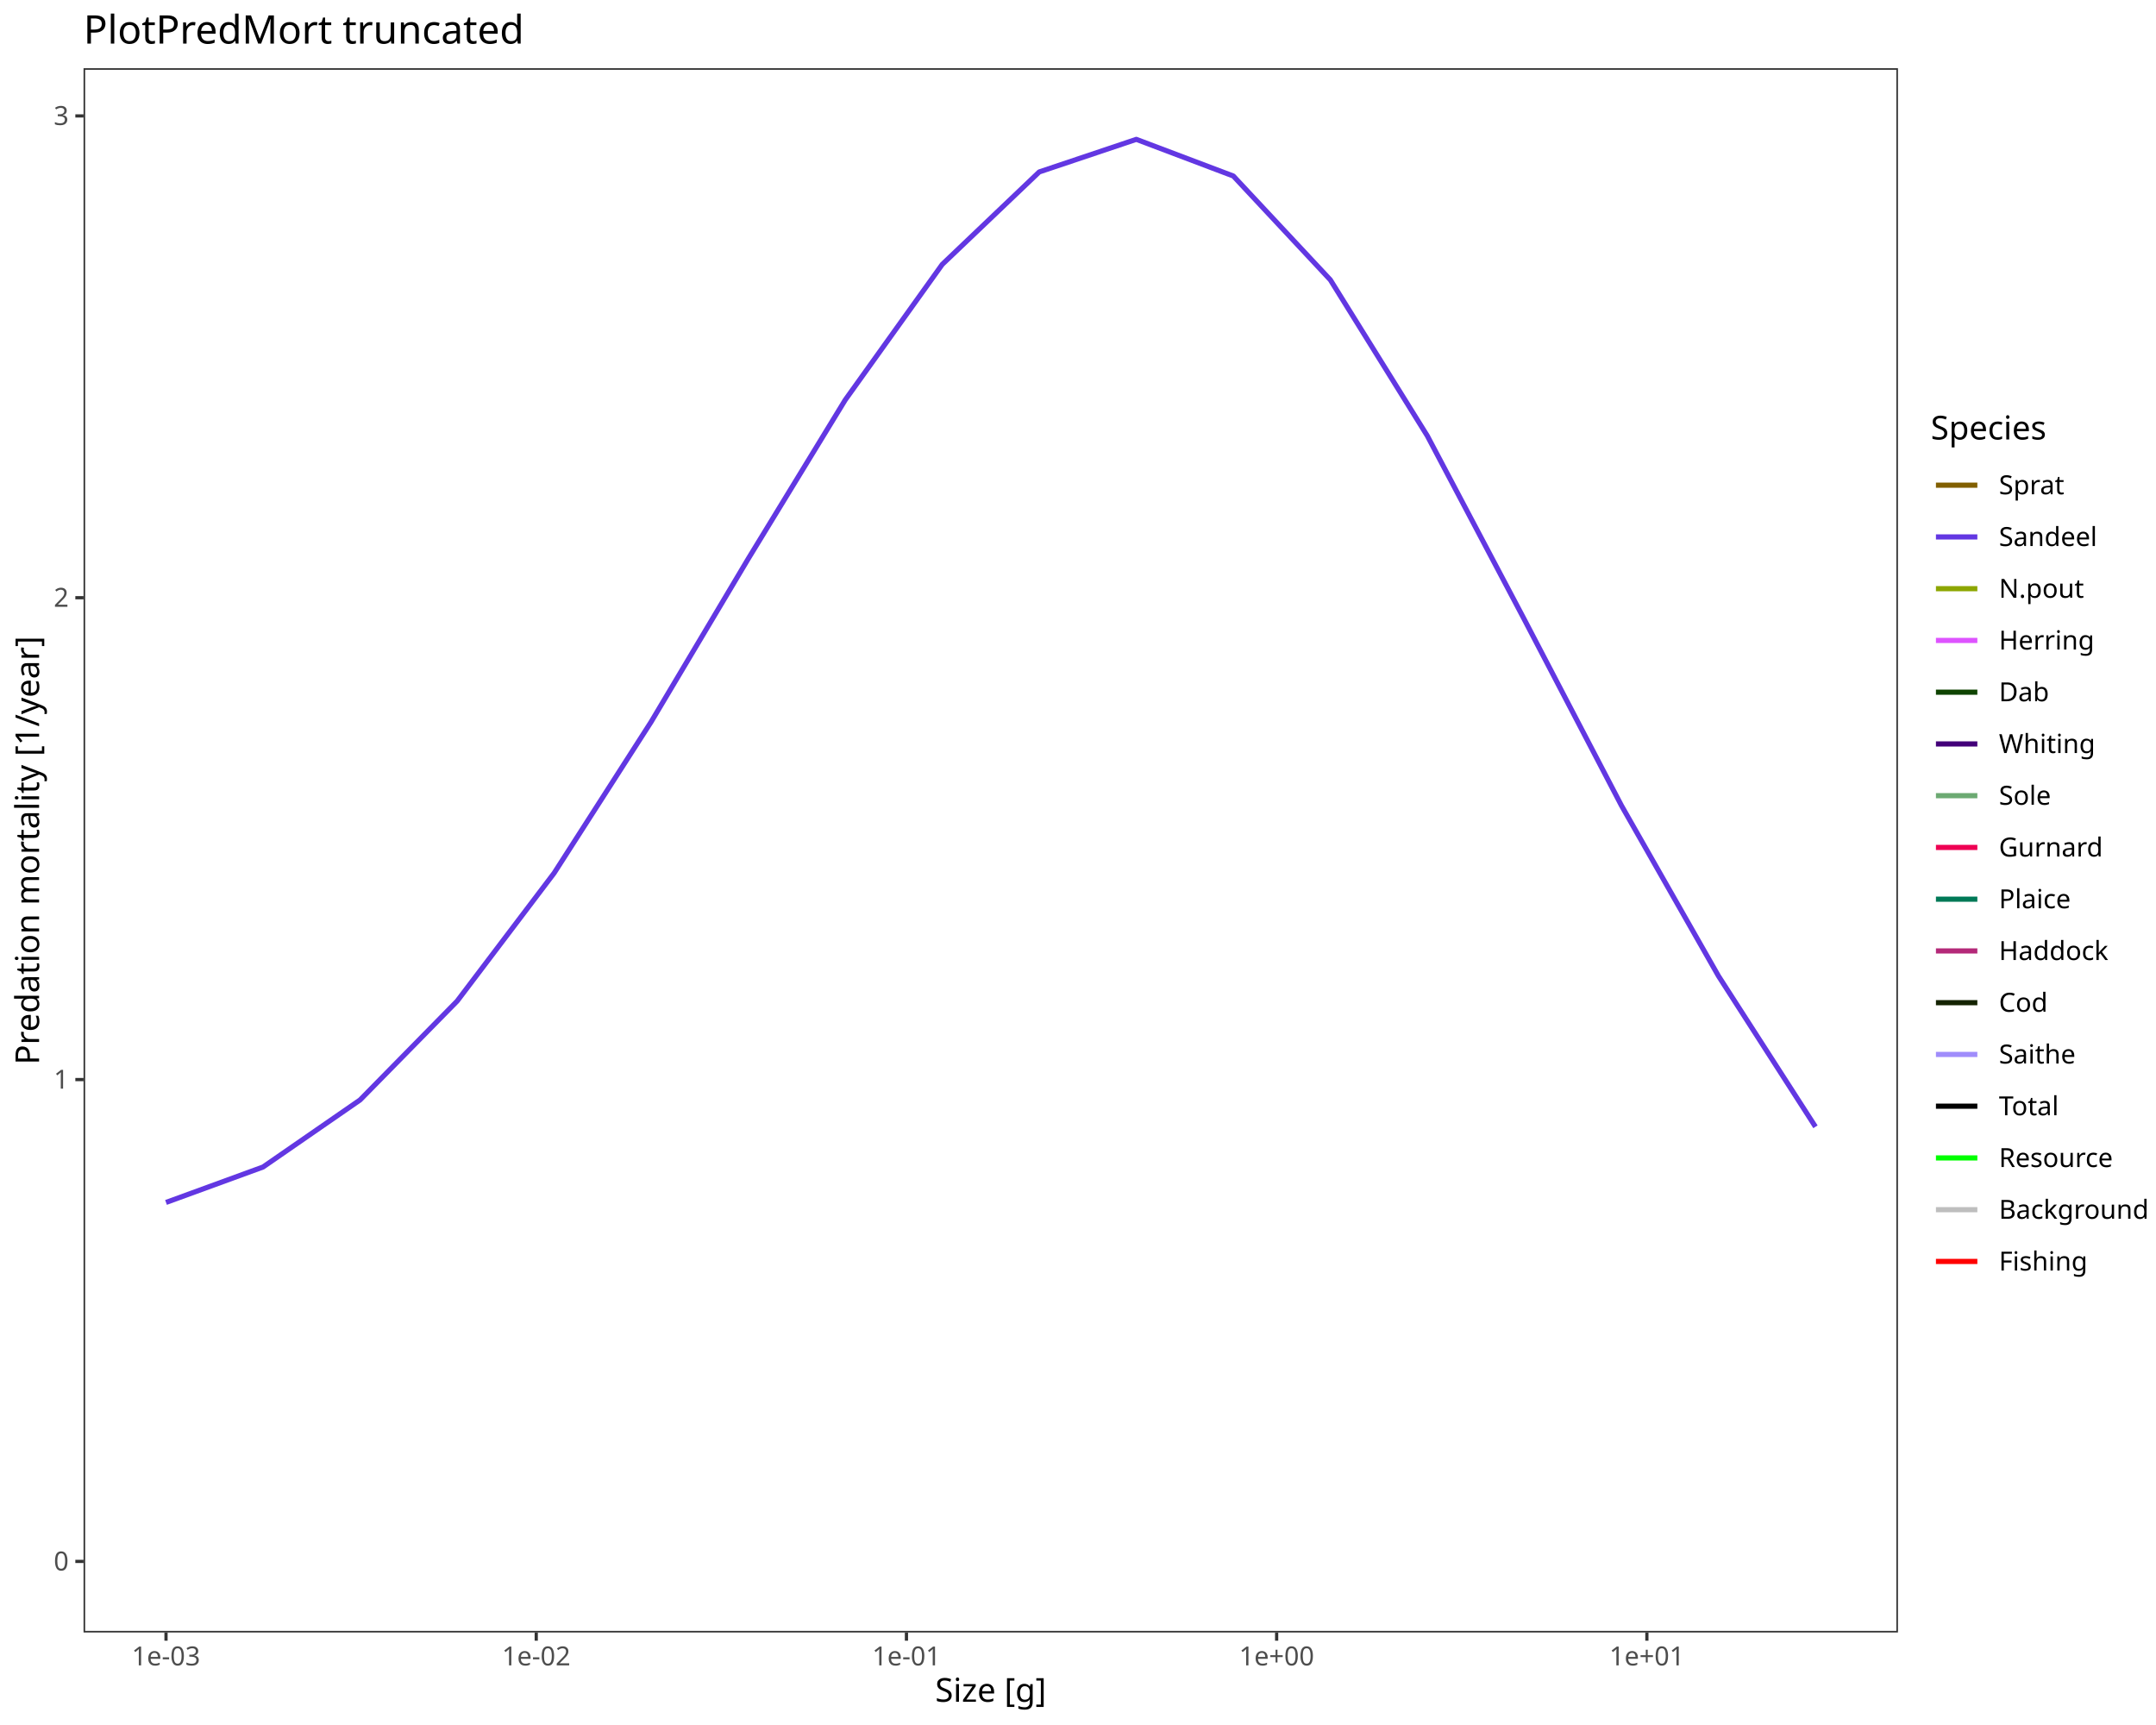
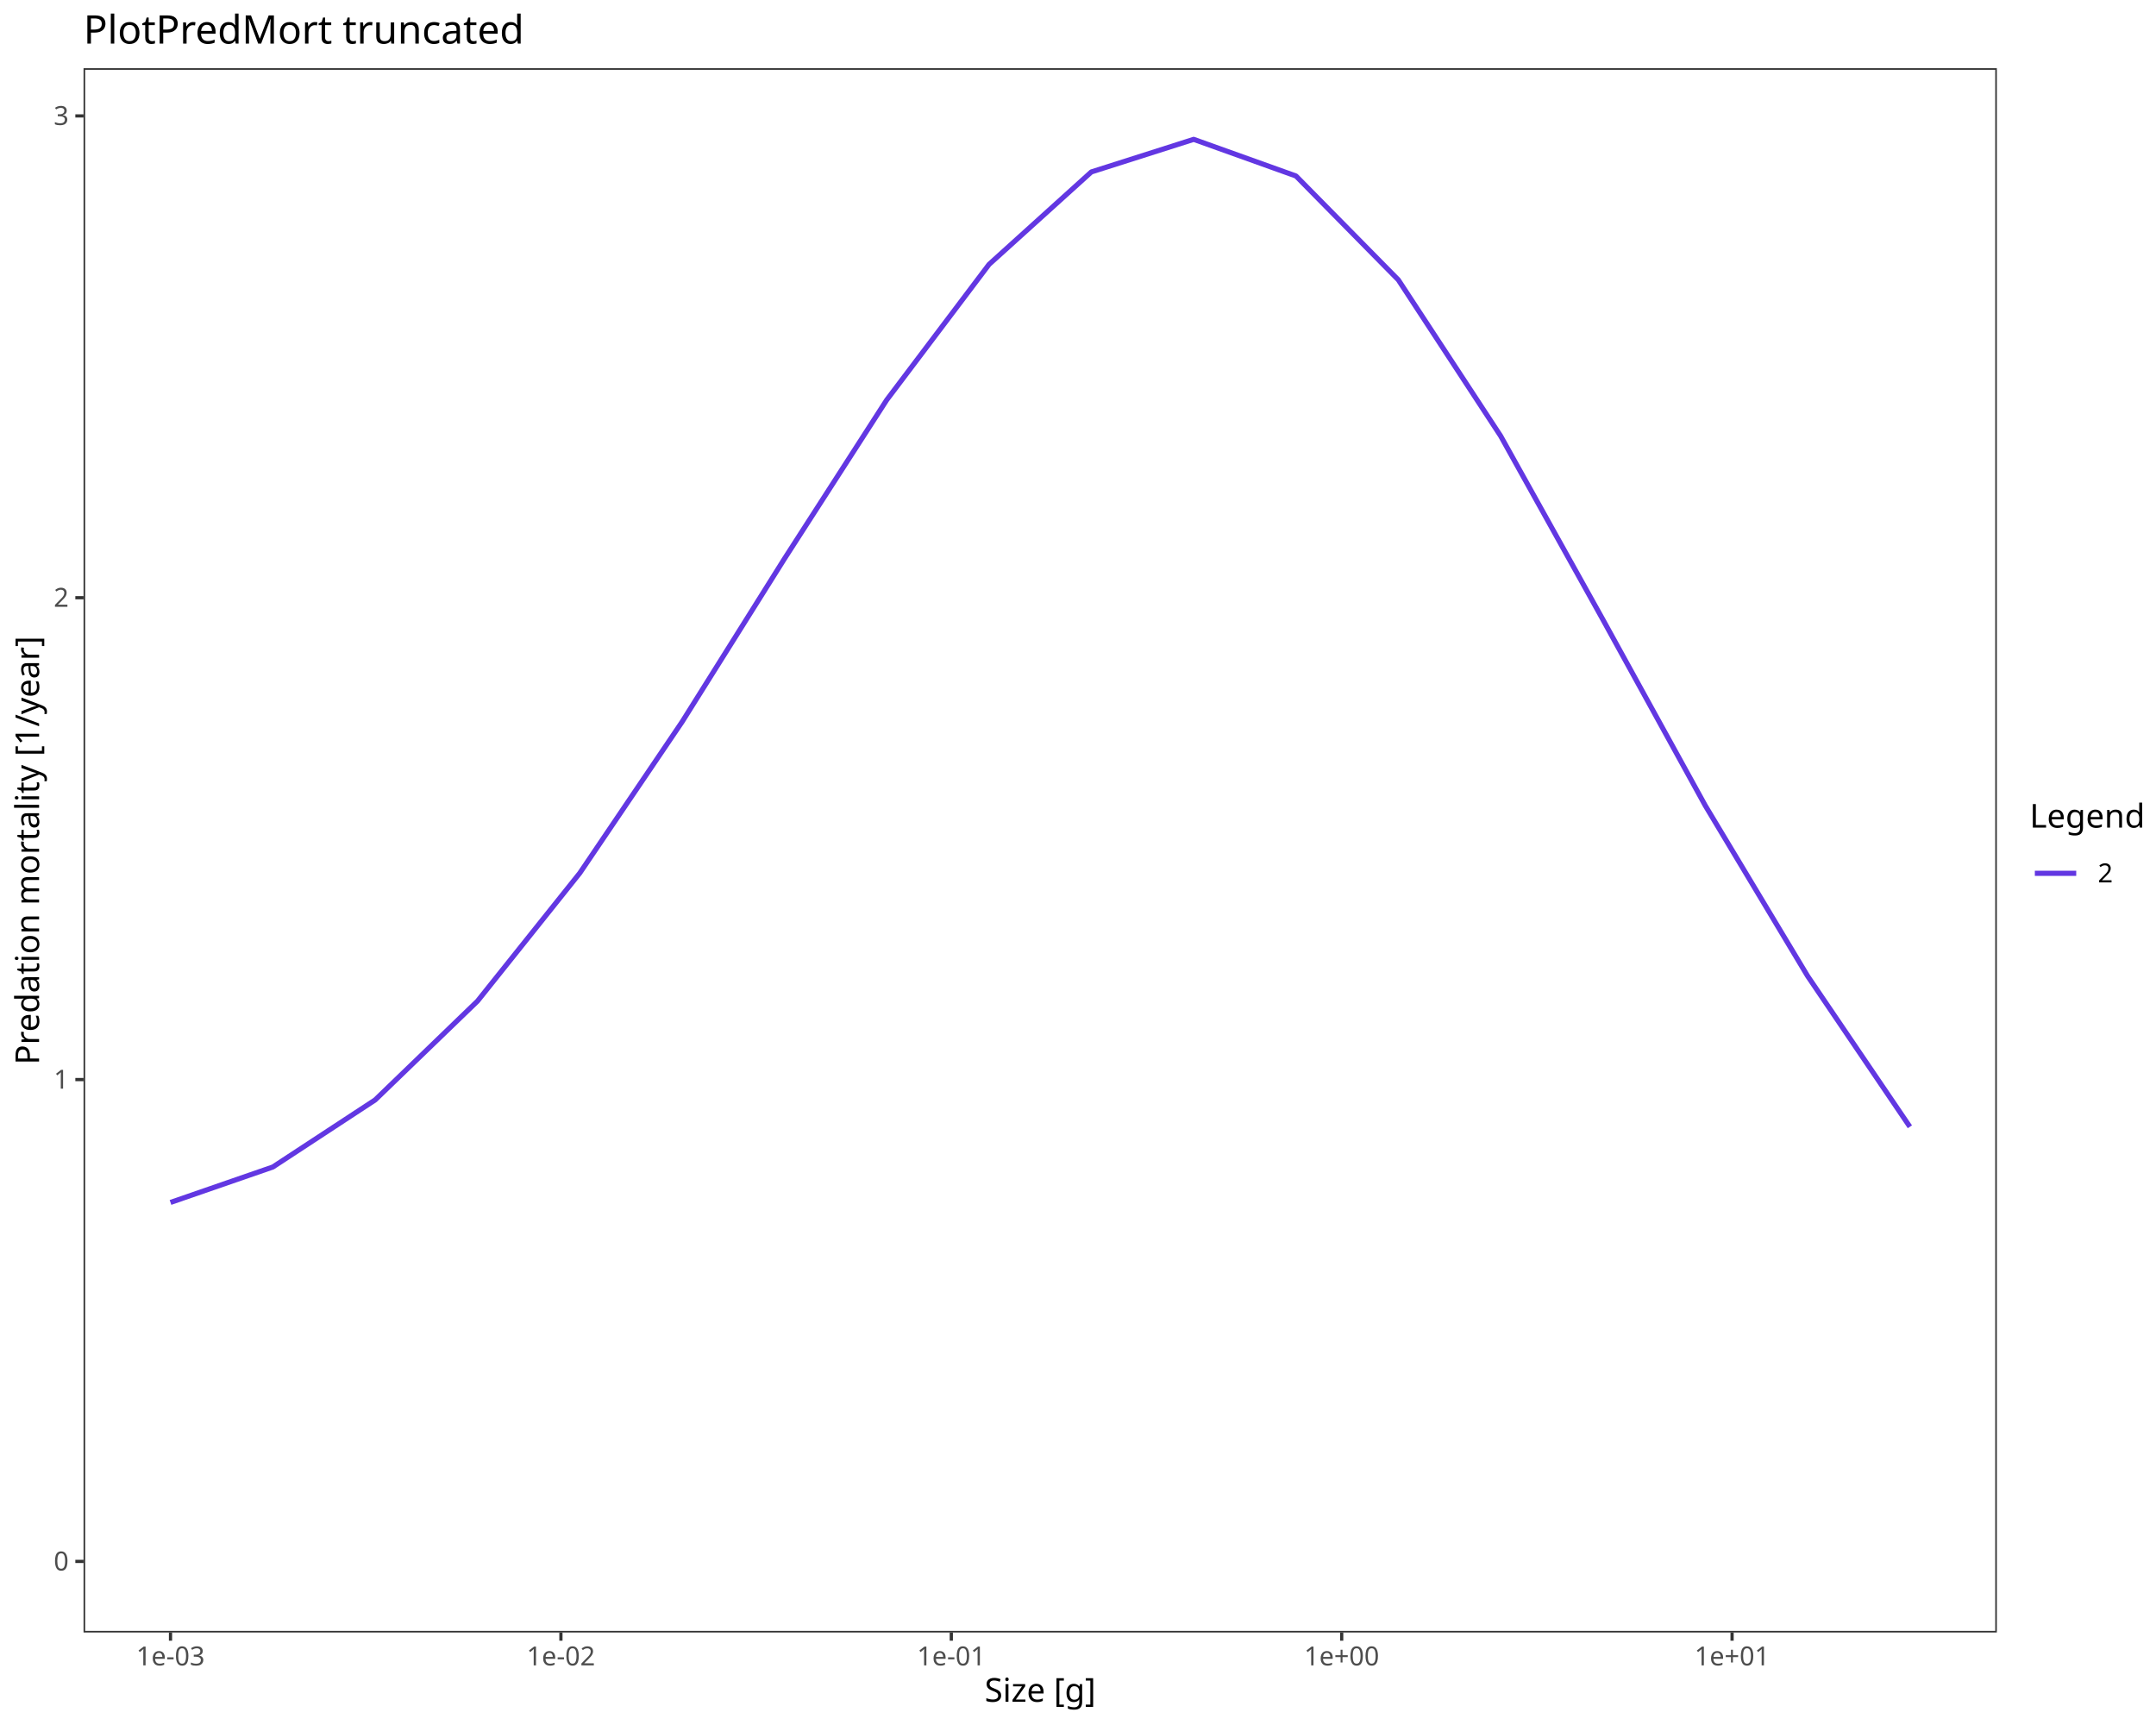
<svg xmlns="http://www.w3.org/2000/svg" class="svglite" data-engine-version="2.0" width="720.00pt" height="576.00pt" viewBox="0 0 720.00 576.00">
  <defs>
    <style type="text/css">
    .svglite line, .svglite polyline, .svglite polygon, .svglite path, .svglite rect, .svglite circle {
      fill: none;
      stroke: #000000;
      stroke-linecap: round;
      stroke-linejoin: round;
      stroke-miterlimit: 10.00;
    }
  </style>
  </defs>
  <rect width="100%" height="100%" style="stroke: none; fill: #FFFFFF;" />
  <defs>
    <clipPath id="cpMC4wMHw3MjAuMDB8MC4wMHw1NzYuMDA=">
      <rect x="0.00" y="0.00" width="720.00" height="576.00" />
    </clipPath>
  </defs>
  <g clip-path="url(#cpMC4wMHw3MjAuMDB8MC4wMHw1NzYuMDA=)">
    <rect x="0.00" y="0.00" width="720.00" height="576.00" style="stroke-width: 1.07; stroke: #FFFFFF; fill: #FFFFFF;" />
  </g>
  <defs>
-     <clipPath id="cpMjcuOTB8NjMzLjgzfDIyLjc4fDU0NS4xMQ==">
-       <rect x="27.90" y="22.78" width="605.93" height="522.33" />
+     <clipPath id="cpMjcuOTB8NjY2Ljg1fDIyLjc4fDU0NS4xMQ==">
+       <rect x="27.90" y="22.78" width="638.95" height="522.33" />
    </clipPath>
  </defs>
-   <g clip-path="url(#cpMjcuOTB8NjMzLjgzfDIyLjc4fDU0NS4xMQ==)">
-     <rect x="27.90" y="22.78" width="605.93" height="522.33" style="stroke-width: 1.07; stroke: none; fill: #FFFFFF;" />
-     <polyline points="55.44,401.51 87.84,389.68 120.25,367.28 152.65,334.29 185.05,291.53 217.45,241.03 249.86,186.60 282.26,133.55 314.66,88.29 347.06,57.41 379.47,46.53 411.87,58.77 444.27,93.45 476.67,145.56 509.08,206.91 541.48,268.98 573.88,325.89 606.28,376.25 " style="stroke-width: 1.71; stroke: #6237E2; stroke-linecap: butt;" />
-     <rect x="27.90" y="22.78" width="605.93" height="522.33" style="stroke-width: 1.07; stroke: #333333;" />
+   <g clip-path="url(#cpMjcuOTB8NjY2Ljg1fDIyLjc4fDU0NS4xMQ==)">
+     <rect x="27.90" y="22.78" width="638.95" height="522.33" style="stroke-width: 1.07; stroke: none; fill: #FFFFFF;" />
+     <polyline points="56.94,401.51 91.11,389.68 125.28,367.28 159.45,334.29 193.62,291.53 227.79,241.03 261.95,186.60 296.12,133.55 330.29,88.29 364.46,57.41 398.63,46.53 432.80,58.77 466.97,93.45 501.13,145.56 535.30,206.91 569.47,268.98 603.64,325.89 637.81,376.25 " style="stroke-width: 1.71; stroke: #6237E2; stroke-linecap: butt;" />
+     <rect x="27.90" y="22.78" width="638.95" height="522.33" style="stroke-width: 1.07; stroke: #333333;" />
  </g>
  <g clip-path="url(#cpMC4wMHw3MjAuMDB8MC4wMHw1NzYuMDA=)">
    <text x="22.97" y="524.40" text-anchor="end" style="font-size: 8.80px; fill: #4D4D4D; font-family: sans;" textLength="4.89px" lengthAdjust="spacingAndGlyphs">0</text>
    <text x="22.97" y="363.51" text-anchor="end" style="font-size: 8.80px; fill: #4D4D4D; font-family: sans;" textLength="4.89px" lengthAdjust="spacingAndGlyphs">1</text>
    <text x="22.97" y="202.62" text-anchor="end" style="font-size: 8.80px; fill: #4D4D4D; font-family: sans;" textLength="4.89px" lengthAdjust="spacingAndGlyphs">2</text>
    <text x="22.97" y="41.73" text-anchor="end" style="font-size: 8.80px; fill: #4D4D4D; font-family: sans;" textLength="4.89px" lengthAdjust="spacingAndGlyphs">3</text>
    <polyline points="25.16,521.37 27.90,521.37 " style="stroke-width: 1.07; stroke: #333333; stroke-linecap: butt;" />
    <polyline points="25.16,360.48 27.90,360.48 " style="stroke-width: 1.07; stroke: #333333; stroke-linecap: butt;" />
    <polyline points="25.16,199.59 27.90,199.59 " style="stroke-width: 1.07; stroke: #333333; stroke-linecap: butt;" />
    <polyline points="25.16,38.70 27.90,38.70 " style="stroke-width: 1.07; stroke: #333333; stroke-linecap: butt;" />
-     <polyline points="55.44,547.85 55.44,545.11 " style="stroke-width: 1.07; stroke: #333333; stroke-linecap: butt;" />
-     <polyline points="179.08,547.85 179.08,545.11 " style="stroke-width: 1.07; stroke: #333333; stroke-linecap: butt;" />
-     <polyline points="302.71,547.85 302.71,545.11 " style="stroke-width: 1.07; stroke: #333333; stroke-linecap: butt;" />
-     <polyline points="426.34,547.85 426.34,545.11 " style="stroke-width: 1.07; stroke: #333333; stroke-linecap: butt;" />
-     <polyline points="549.98,547.85 549.98,545.11 " style="stroke-width: 1.07; stroke: #333333; stroke-linecap: butt;" />
-     <text x="55.44" y="556.10" text-anchor="middle" style="font-size: 8.80px; fill: #4D4D4D; font-family: sans;" textLength="22.51px" lengthAdjust="spacingAndGlyphs">1e-03</text>
-     <text x="179.08" y="556.10" text-anchor="middle" style="font-size: 8.80px; fill: #4D4D4D; font-family: sans;" textLength="22.51px" lengthAdjust="spacingAndGlyphs">1e-02</text>
-     <text x="302.71" y="556.10" text-anchor="middle" style="font-size: 8.80px; fill: #4D4D4D; font-family: sans;" textLength="22.51px" lengthAdjust="spacingAndGlyphs">1e-01</text>
-     <text x="426.34" y="556.10" text-anchor="middle" style="font-size: 8.80px; fill: #4D4D4D; font-family: sans;" textLength="24.72px" lengthAdjust="spacingAndGlyphs">1e+00</text>
-     <text x="549.98" y="556.10" text-anchor="middle" style="font-size: 8.80px; fill: #4D4D4D; font-family: sans;" textLength="24.72px" lengthAdjust="spacingAndGlyphs">1e+01</text>
-     <text x="330.86" y="568.24" text-anchor="middle" style="font-size: 11.00px; font-family: sans;" textLength="36.69px" lengthAdjust="spacingAndGlyphs">Size [g]</text>
+     <polyline points="56.94,547.85 56.94,545.11 " style="stroke-width: 1.07; stroke: #333333; stroke-linecap: butt;" />
+     <polyline points="187.32,547.85 187.32,545.11 " style="stroke-width: 1.07; stroke: #333333; stroke-linecap: butt;" />
+     <polyline points="317.69,547.85 317.69,545.11 " style="stroke-width: 1.07; stroke: #333333; stroke-linecap: butt;" />
+     <polyline points="448.06,547.85 448.06,545.11 " style="stroke-width: 1.07; stroke: #333333; stroke-linecap: butt;" />
+     <polyline points="578.43,547.85 578.43,545.11 " style="stroke-width: 1.07; stroke: #333333; stroke-linecap: butt;" />
+     <text x="56.94" y="556.10" text-anchor="middle" style="font-size: 8.80px; fill: #4D4D4D; font-family: sans;" textLength="22.51px" lengthAdjust="spacingAndGlyphs">1e-03</text>
+     <text x="187.32" y="556.10" text-anchor="middle" style="font-size: 8.80px; fill: #4D4D4D; font-family: sans;" textLength="22.51px" lengthAdjust="spacingAndGlyphs">1e-02</text>
+     <text x="317.69" y="556.10" text-anchor="middle" style="font-size: 8.80px; fill: #4D4D4D; font-family: sans;" textLength="22.51px" lengthAdjust="spacingAndGlyphs">1e-01</text>
+     <text x="448.06" y="556.10" text-anchor="middle" style="font-size: 8.80px; fill: #4D4D4D; font-family: sans;" textLength="24.72px" lengthAdjust="spacingAndGlyphs">1e+00</text>
+     <text x="578.43" y="556.10" text-anchor="middle" style="font-size: 8.80px; fill: #4D4D4D; font-family: sans;" textLength="24.72px" lengthAdjust="spacingAndGlyphs">1e+01</text>
+     <text x="347.38" y="568.24" text-anchor="middle" style="font-size: 11.00px; font-family: sans;" textLength="36.69px" lengthAdjust="spacingAndGlyphs">Size [g]</text>
    <text transform="translate(13.05,283.95) rotate(-90)" text-anchor="middle" style="font-size: 11.00px; font-family: sans;" textLength="131.46px" lengthAdjust="spacingAndGlyphs">Predation mortality [1/year]</text>
-     <rect x="644.78" y="138.04" width="69.74" height="291.81" style="stroke-width: 1.07; stroke: none; fill: #FFFFFF;" />
-     <text x="644.78" y="146.75" style="font-size: 11.00px; font-family: sans;" textLength="39.14px" lengthAdjust="spacingAndGlyphs">Species</text>
-     <rect x="644.78" y="153.37" width="17.28" height="17.28" style="stroke-width: 1.07; stroke: none; fill: #FFFFFF;" />
-     <line x1="646.51" y1="162.01" x2="660.34" y2="162.01" style="stroke-width: 1.71; stroke: #815F00; stroke-linecap: butt;" />
-     <rect x="644.78" y="170.65" width="17.28" height="17.28" style="stroke-width: 1.07; stroke: none; fill: #FFFFFF;" />
-     <line x1="646.51" y1="179.29" x2="660.34" y2="179.29" style="stroke-width: 1.71; stroke: #6237E2; stroke-linecap: butt;" />
-     <rect x="644.78" y="187.93" width="17.28" height="17.28" style="stroke-width: 1.07; stroke: none; fill: #FFFFFF;" />
-     <line x1="646.51" y1="196.57" x2="660.34" y2="196.57" style="stroke-width: 1.71; stroke: #8DA600; stroke-linecap: butt;" />
-     <rect x="644.78" y="205.21" width="17.28" height="17.28" style="stroke-width: 1.07; stroke: none; fill: #FFFFFF;" />
-     <line x1="646.51" y1="213.85" x2="660.34" y2="213.85" style="stroke-width: 1.71; stroke: #DE53FF; stroke-linecap: butt;" />
-     <rect x="644.78" y="222.49" width="17.28" height="17.28" style="stroke-width: 1.07; stroke: none; fill: #FFFFFF;" />
-     <line x1="646.51" y1="231.13" x2="660.34" y2="231.13" style="stroke-width: 1.71; stroke: #0E4300; stroke-linecap: butt;" />
-     <rect x="644.78" y="239.77" width="17.28" height="17.28" style="stroke-width: 1.07; stroke: none; fill: #FFFFFF;" />
-     <line x1="646.51" y1="248.41" x2="660.34" y2="248.41" style="stroke-width: 1.71; stroke: #430079; stroke-linecap: butt;" />
-     <rect x="644.78" y="257.05" width="17.28" height="17.28" style="stroke-width: 1.07; stroke: none; fill: #FFFFFF;" />
-     <line x1="646.51" y1="265.69" x2="660.34" y2="265.69" style="stroke-width: 1.71; stroke: #6CAA72; stroke-linecap: butt;" />
-     <rect x="644.78" y="274.33" width="17.28" height="17.28" style="stroke-width: 1.07; stroke: none; fill: #FFFFFF;" />
-     <line x1="646.51" y1="282.97" x2="660.34" y2="282.97" style="stroke-width: 1.71; stroke: #EE0053; stroke-linecap: butt;" />
-     <rect x="644.78" y="291.61" width="17.28" height="17.28" style="stroke-width: 1.07; stroke: none; fill: #FFFFFF;" />
-     <line x1="646.51" y1="300.25" x2="660.34" y2="300.25" style="stroke-width: 1.71; stroke: #007957; stroke-linecap: butt;" />
-     <rect x="644.78" y="308.89" width="17.28" height="17.28" style="stroke-width: 1.07; stroke: none; fill: #FFFFFF;" />
-     <line x1="646.51" y1="317.53" x2="660.34" y2="317.53" style="stroke-width: 1.71; stroke: #B42979; stroke-linecap: butt;" />
-     <rect x="644.78" y="326.17" width="17.28" height="17.28" style="stroke-width: 1.07; stroke: none; fill: #FFFFFF;" />
-     <line x1="646.51" y1="334.81" x2="660.34" y2="334.81" style="stroke-width: 1.71; stroke: #142300; stroke-linecap: butt;" />
-     <rect x="644.78" y="343.45" width="17.28" height="17.28" style="stroke-width: 1.07; stroke: none; fill: #FFFFFF;" />
-     <line x1="646.51" y1="352.09" x2="660.34" y2="352.09" style="stroke-width: 1.71; stroke: #A08DFB; stroke-linecap: butt;" />
-     <rect x="644.78" y="360.73" width="17.28" height="17.28" style="stroke-width: 1.07; stroke: none; fill: #FFFFFF;" />
-     <line x1="646.51" y1="369.37" x2="660.34" y2="369.37" style="stroke-width: 1.71; stroke-linecap: butt;" />
-     <rect x="644.78" y="378.01" width="17.28" height="17.28" style="stroke-width: 1.07; stroke: none; fill: #FFFFFF;" />
-     <line x1="646.51" y1="386.65" x2="660.34" y2="386.65" style="stroke-width: 1.71; stroke: #00FF00; stroke-linecap: butt;" />
-     <rect x="644.78" y="395.29" width="17.28" height="17.28" style="stroke-width: 1.07; stroke: none; fill: #FFFFFF;" />
-     <line x1="646.51" y1="403.93" x2="660.34" y2="403.93" style="stroke-width: 1.71; stroke: #BEBEBE; stroke-linecap: butt;" />
-     <rect x="644.78" y="412.57" width="17.28" height="17.28" style="stroke-width: 1.07; stroke: none; fill: #FFFFFF;" />
-     <line x1="646.51" y1="421.21" x2="660.34" y2="421.21" style="stroke-width: 1.71; stroke: #FF0000; stroke-linecap: butt;" />
-     <text x="667.54" y="165.04" style="font-size: 8.80px; font-family: sans;" textLength="21.04px" lengthAdjust="spacingAndGlyphs">Sprat</text>
-     <text x="667.54" y="182.32" style="font-size: 8.80px; font-family: sans;" textLength="32.30px" lengthAdjust="spacingAndGlyphs">Sandeel</text>
-     <text x="667.54" y="199.60" style="font-size: 8.80px; font-family: sans;" textLength="25.93px" lengthAdjust="spacingAndGlyphs">N.pout</text>
-     <text x="667.54" y="216.88" style="font-size: 8.80px; font-family: sans;" textLength="28.86px" lengthAdjust="spacingAndGlyphs">Herring</text>
-     <text x="667.54" y="234.16" style="font-size: 8.80px; font-family: sans;" textLength="16.15px" lengthAdjust="spacingAndGlyphs">Dab</text>
-     <text x="667.54" y="251.44" style="font-size: 8.80px; font-family: sans;" textLength="29.34px" lengthAdjust="spacingAndGlyphs">Whiting</text>
-     <text x="667.54" y="268.72" style="font-size: 8.80px; font-family: sans;" textLength="17.61px" lengthAdjust="spacingAndGlyphs">Sole</text>
-     <text x="667.54" y="286.00" style="font-size: 8.80px; font-family: sans;" textLength="32.29px" lengthAdjust="spacingAndGlyphs">Gurnard</text>
-     <text x="667.54" y="303.28" style="font-size: 8.80px; font-family: sans;" textLength="23.97px" lengthAdjust="spacingAndGlyphs">Plaice</text>
-     <text x="667.54" y="320.56" style="font-size: 8.80px; font-family: sans;" textLength="34.74px" lengthAdjust="spacingAndGlyphs">Haddock</text>
-     <text x="667.54" y="337.84" style="font-size: 8.80px; font-family: sans;" textLength="16.15px" lengthAdjust="spacingAndGlyphs">Cod</text>
-     <text x="667.54" y="355.12" style="font-size: 8.80px; font-family: sans;" textLength="24.95px" lengthAdjust="spacingAndGlyphs">Saithe</text>
-     <text x="667.54" y="372.40" style="font-size: 8.80px; font-family: sans;" textLength="19.56px" lengthAdjust="spacingAndGlyphs">Total</text>
-     <text x="667.54" y="389.68" style="font-size: 8.80px; font-family: sans;" textLength="37.67px" lengthAdjust="spacingAndGlyphs">Resource</text>
-     <text x="667.54" y="406.96" style="font-size: 8.80px; font-family: sans;" textLength="46.98px" lengthAdjust="spacingAndGlyphs">Background</text>
-     <text x="667.54" y="424.24" style="font-size: 8.80px; font-family: sans;" textLength="28.37px" lengthAdjust="spacingAndGlyphs">Fishing</text>
+     <rect x="677.81" y="267.64" width="36.71" height="32.61" style="stroke-width: 1.07; stroke: none; fill: #FFFFFF;" />
+     <text x="677.81" y="276.35" style="font-size: 11.00px; font-family: sans;" textLength="36.71px" lengthAdjust="spacingAndGlyphs">Legend</text>
+     <rect x="677.81" y="282.97" width="17.28" height="17.28" style="stroke-width: 1.07; stroke: none; fill: #FFFFFF;" />
+     <line x1="679.54" y1="291.61" x2="693.36" y2="291.61" style="stroke-width: 1.71; stroke: #6237E2; stroke-linecap: butt;" />
+     <text x="700.57" y="294.64" style="font-size: 8.80px; font-family: sans;" textLength="4.89px" lengthAdjust="spacingAndGlyphs">2</text>
    <text x="27.90" y="14.56" style="font-size: 13.20px; font-family: sans;" textLength="135.75px" lengthAdjust="spacingAndGlyphs">PlotPredMort truncated</text>
  </g>
</svg>
